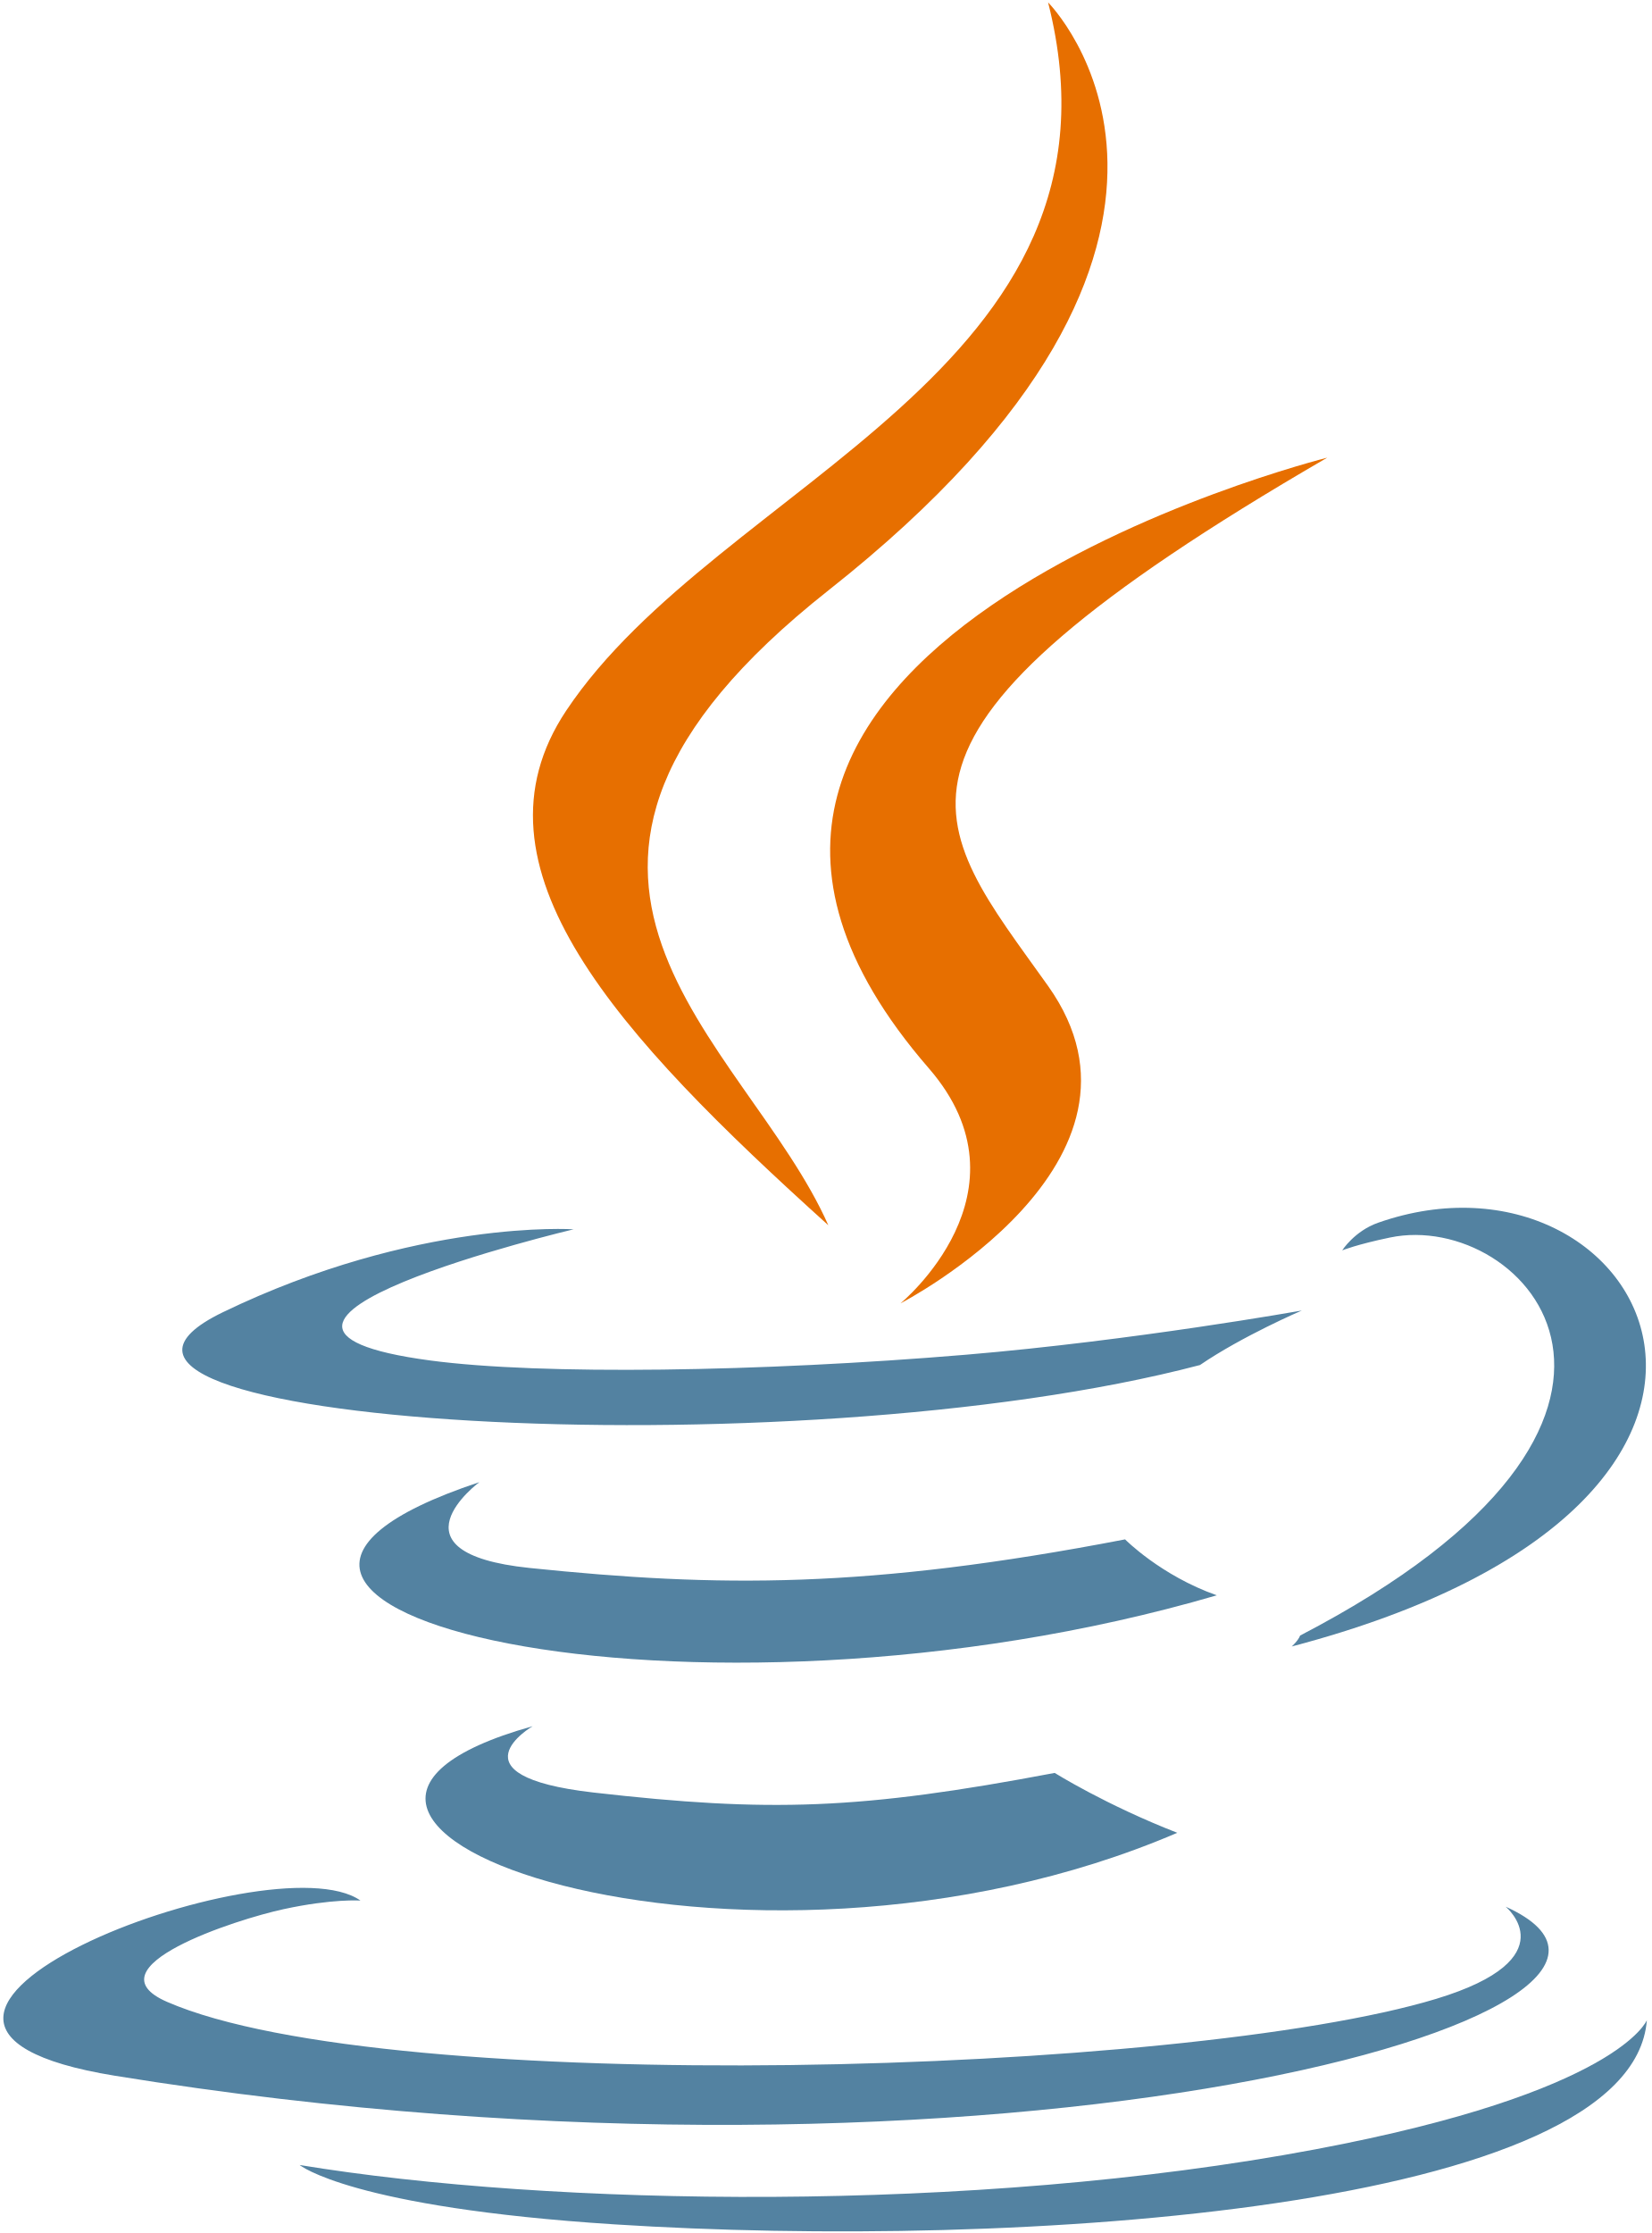
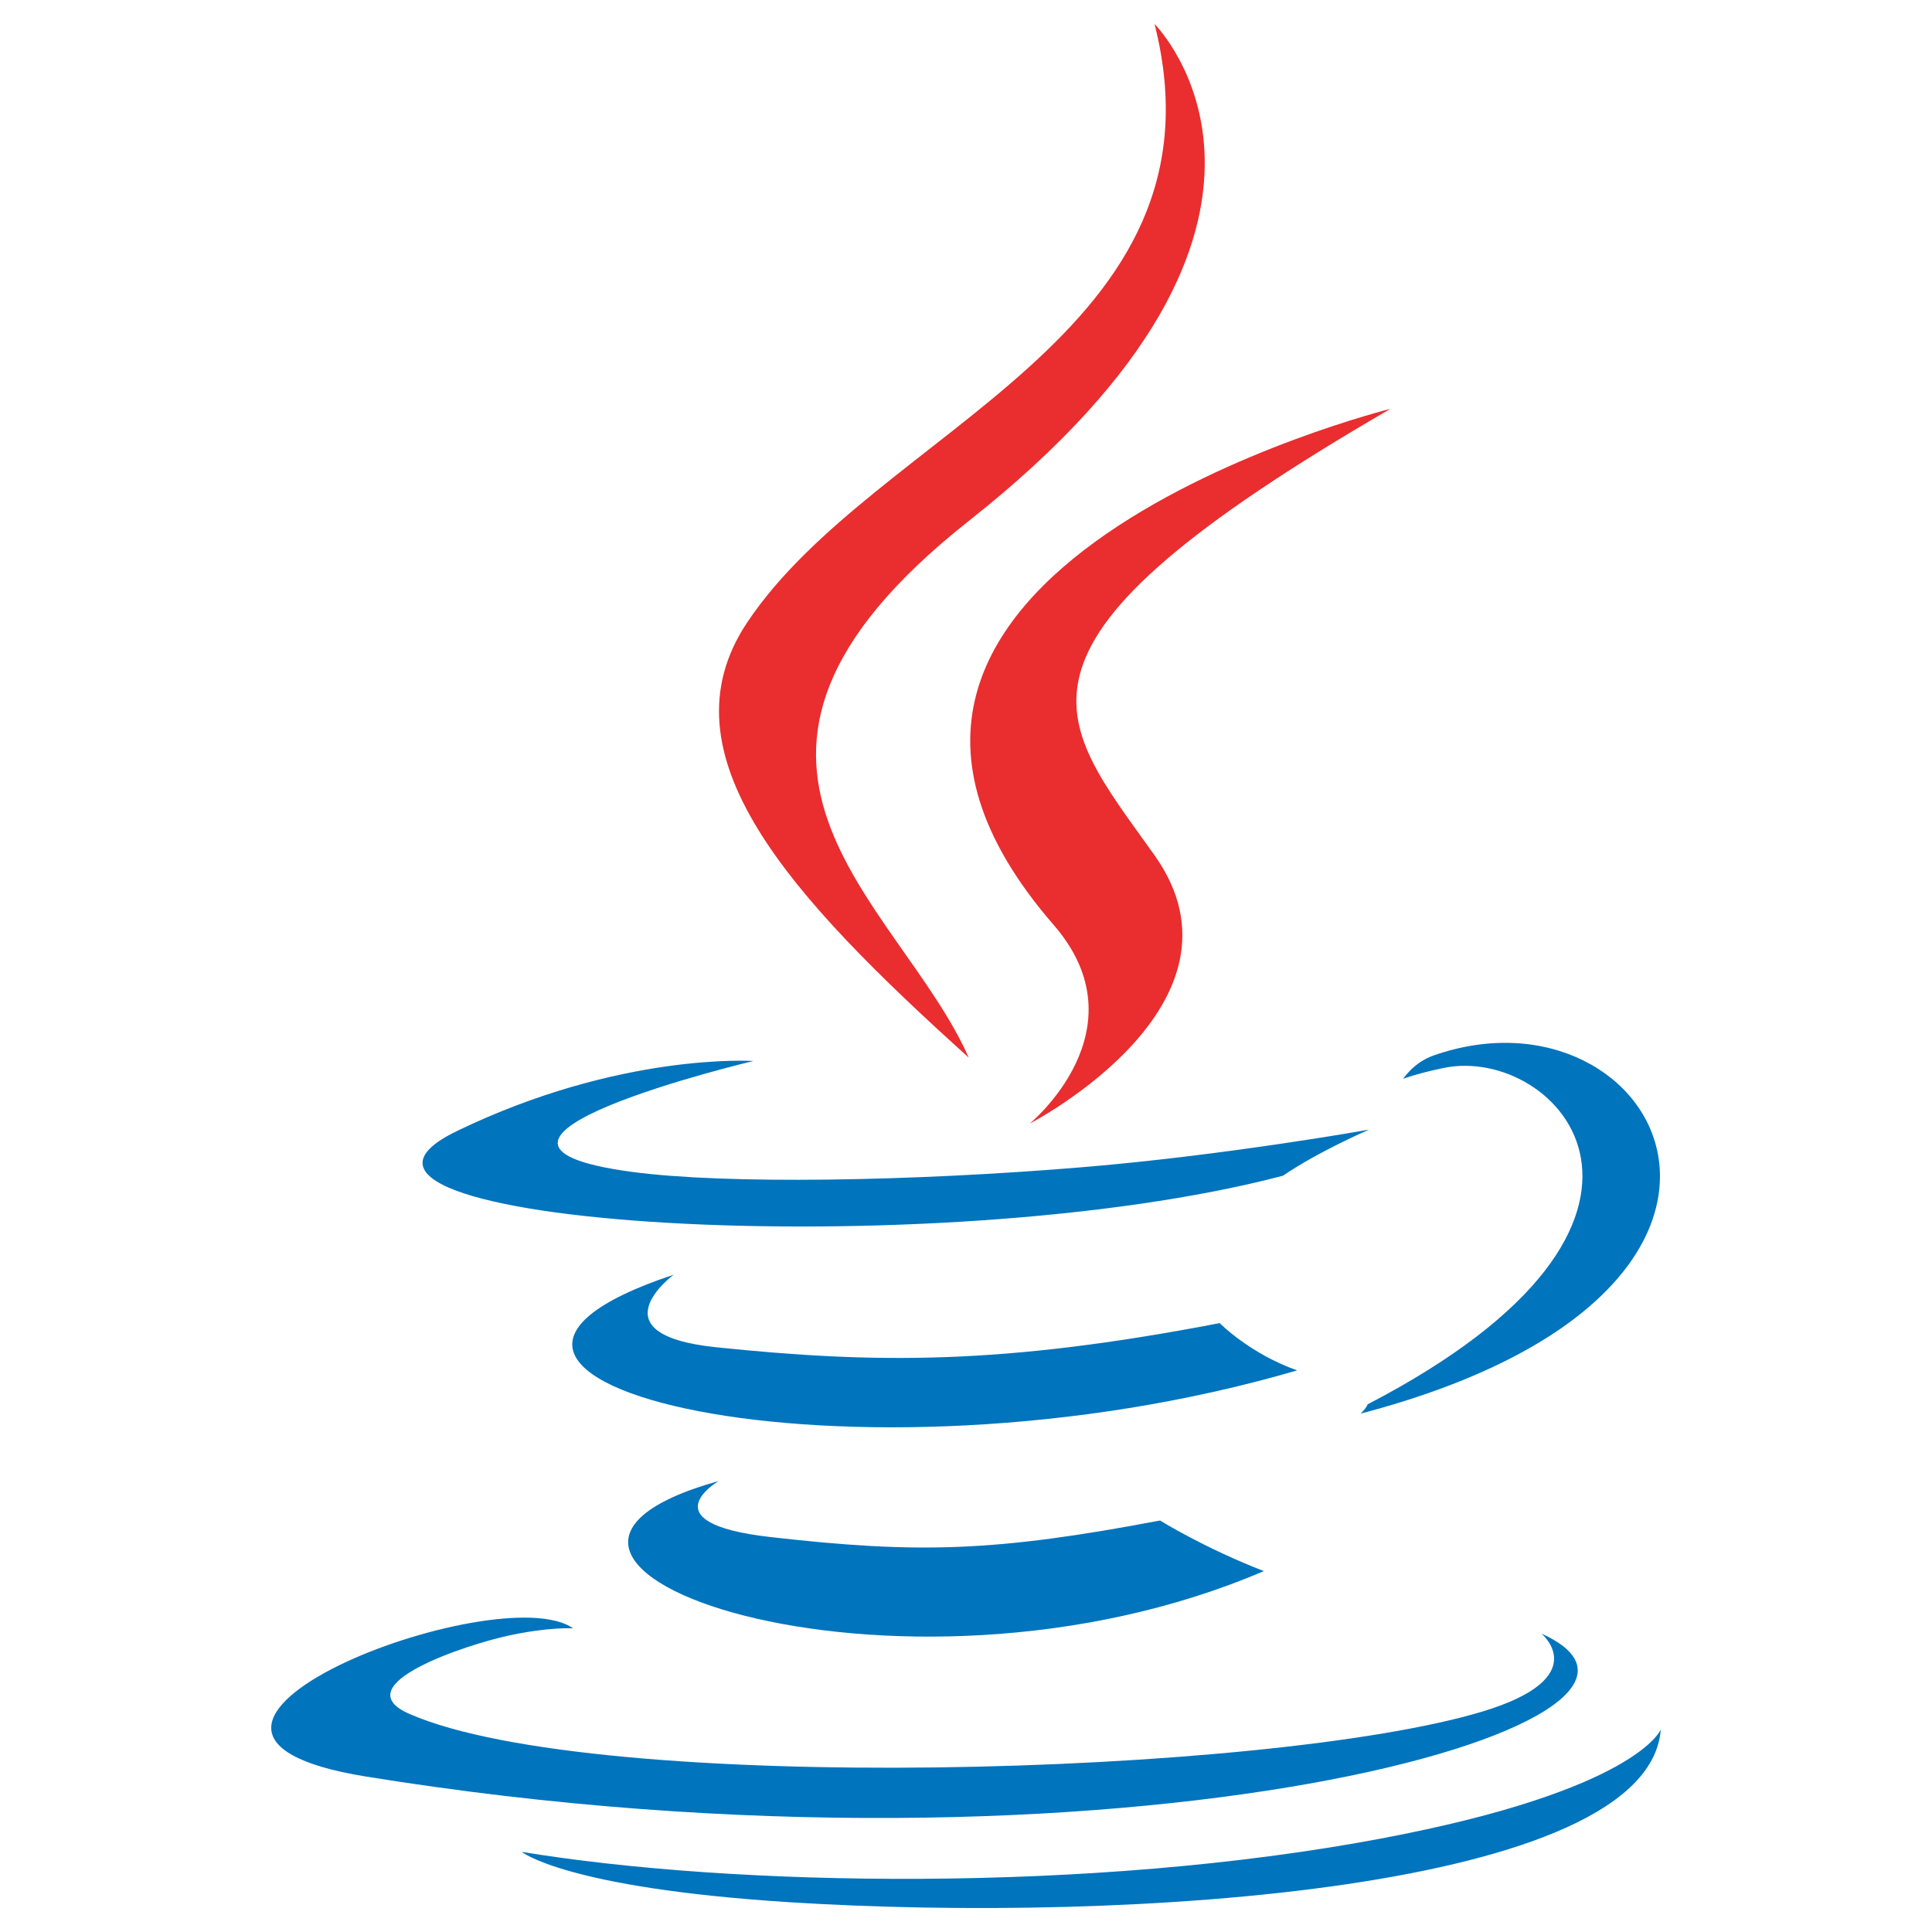
- <svg xmlns="http://www.w3.org/2000/svg" width="1850" height="2500" preserveAspectRatio="xMinYMin meet" viewBox="0 0 256 346" id="java">
-   <path fill="#5382A1" d="M82.554 267.473s-13.198 7.675 9.393 10.272c27.369 3.122 41.356 2.675 71.517-3.034 0 0 7.93 4.972 19.003 9.279-67.611 28.977-153.019-1.679-99.913-16.517M74.292 229.659s-14.803 10.958 7.805 13.296c29.236 3.016 52.324 3.263 92.276-4.43 0 0 5.526 5.602 14.215 8.666-81.747 23.904-172.798 1.885-114.296-17.532" />
-   <path fill="#E76F00" d="M143.942 165.515c16.66 19.18-4.377 36.44-4.377 36.44s42.301-21.837 22.874-49.183c-18.144-25.5-32.059-38.172 43.268-81.858 0 0-118.238 29.53-61.765 94.6" />
-   <path fill="#5382A1" d="M233.364 295.442s9.767 8.047-10.757 14.273c-39.026 11.823-162.432 15.393-196.714.471-12.323-5.36 10.787-12.8 18.056-14.362 7.581-1.644 11.914-1.337 11.914-1.337-13.705-9.655-88.583 18.957-38.034 27.15 137.853 22.356 251.292-10.066 215.535-26.195M88.9 190.48s-62.771 14.91-22.228 20.323c17.118 2.292 51.243 1.774 83.03-.89 25.978-2.19 52.063-6.85 52.063-6.85s-9.16 3.923-15.787 8.448c-63.744 16.765-186.886 8.966-151.435-8.183 29.981-14.492 54.358-12.848 54.358-12.848M201.506 253.422c64.8-33.672 34.839-66.03 13.927-61.67-5.126 1.066-7.411 1.99-7.411 1.99s1.903-2.98 5.537-4.27c41.37-14.545 73.187 42.897-13.355 65.647 0 .001 1.003-.895 1.302-1.697" />
-   <path fill="#E76F00" d="M162.439.371s35.887 35.9-34.037 91.101c-56.071 44.282-12.786 69.53-.023 98.377-32.73-29.53-56.75-55.526-40.635-79.72C111.395 74.612 176.918 57.393 162.439.37" />
-   <path fill="#5382A1" d="M95.268 344.665c62.199 3.982 157.712-2.209 159.974-31.64 0 0-4.348 11.158-51.404 20.018-53.088 9.99-118.564 8.824-157.399 2.421.001 0 7.95 6.58 48.83 9.201" />
+ <svg xmlns="http://www.w3.org/2000/svg" viewBox="0 0 128 128" id="java">
+   <path fill="#0074BD" d="M47.617 98.12s-4.767 2.774 3.397 3.71c9.892 1.13 14.947.968 25.845-1.092 0 0 2.871 1.795 6.873 3.351-24.439 10.47-55.308-.607-36.115-5.969zM44.629 84.455s-5.348 3.959 2.823 4.805c10.567 1.091 18.91 1.18 33.354-1.6 0 0 1.993 2.025 5.132 3.131-29.542 8.64-62.446.68-41.309-6.336z" />
+   <path fill="#EA2D2E" d="M69.802 61.271c6.025 6.935-1.58 13.17-1.58 13.17s15.289-7.891 8.269-17.777c-6.559-9.215-11.587-13.792 15.635-29.58 0 .001-42.731 10.67-22.324 34.187z" />
+   <path fill="#0074BD" d="M102.123 108.229s3.529 2.91-3.888 5.159c-14.102 4.272-58.706 5.56-71.094.171-4.451-1.938 3.899-4.625 6.526-5.192 2.739-.593 4.303-.485 4.303-.485-4.953-3.487-32.013 6.85-13.743 9.815 49.821 8.076 90.817-3.637 77.896-9.468zM49.912 70.294s-22.686 5.389-8.033 7.348c6.188.828 18.518.638 30.011-.326 9.39-.789 18.813-2.474 18.813-2.474s-3.308 1.419-5.704 3.053c-23.042 6.061-67.544 3.238-54.731-2.958 10.832-5.239 19.644-4.643 19.644-4.643zM90.609 93.041c23.421-12.167 12.591-23.86 5.032-22.285-1.848.385-2.677.72-2.677.72s.688-1.079 2-1.543c14.953-5.255 26.451 15.503-4.823 23.725 0-.002.359-.327.468-.617z" />
+   <path fill="#EA2D2E" d="M76.491 1.587s12.968 12.976-12.303 32.923c-20.266 16.006-4.621 25.13-.007 35.559-11.831-10.673-20.509-20.07-14.688-28.815 8.548-12.834 32.229-19.059 26.998-39.667z" />
+   <path fill="#0074BD" d="M52.214 126.021c22.476 1.437 57-.8 57.817-11.436 0 0-1.571 4.032-18.577 7.231-19.186 3.612-42.854 3.191-56.887.874 0 .001 2.875 2.381 17.647 3.331z" />
</svg>
